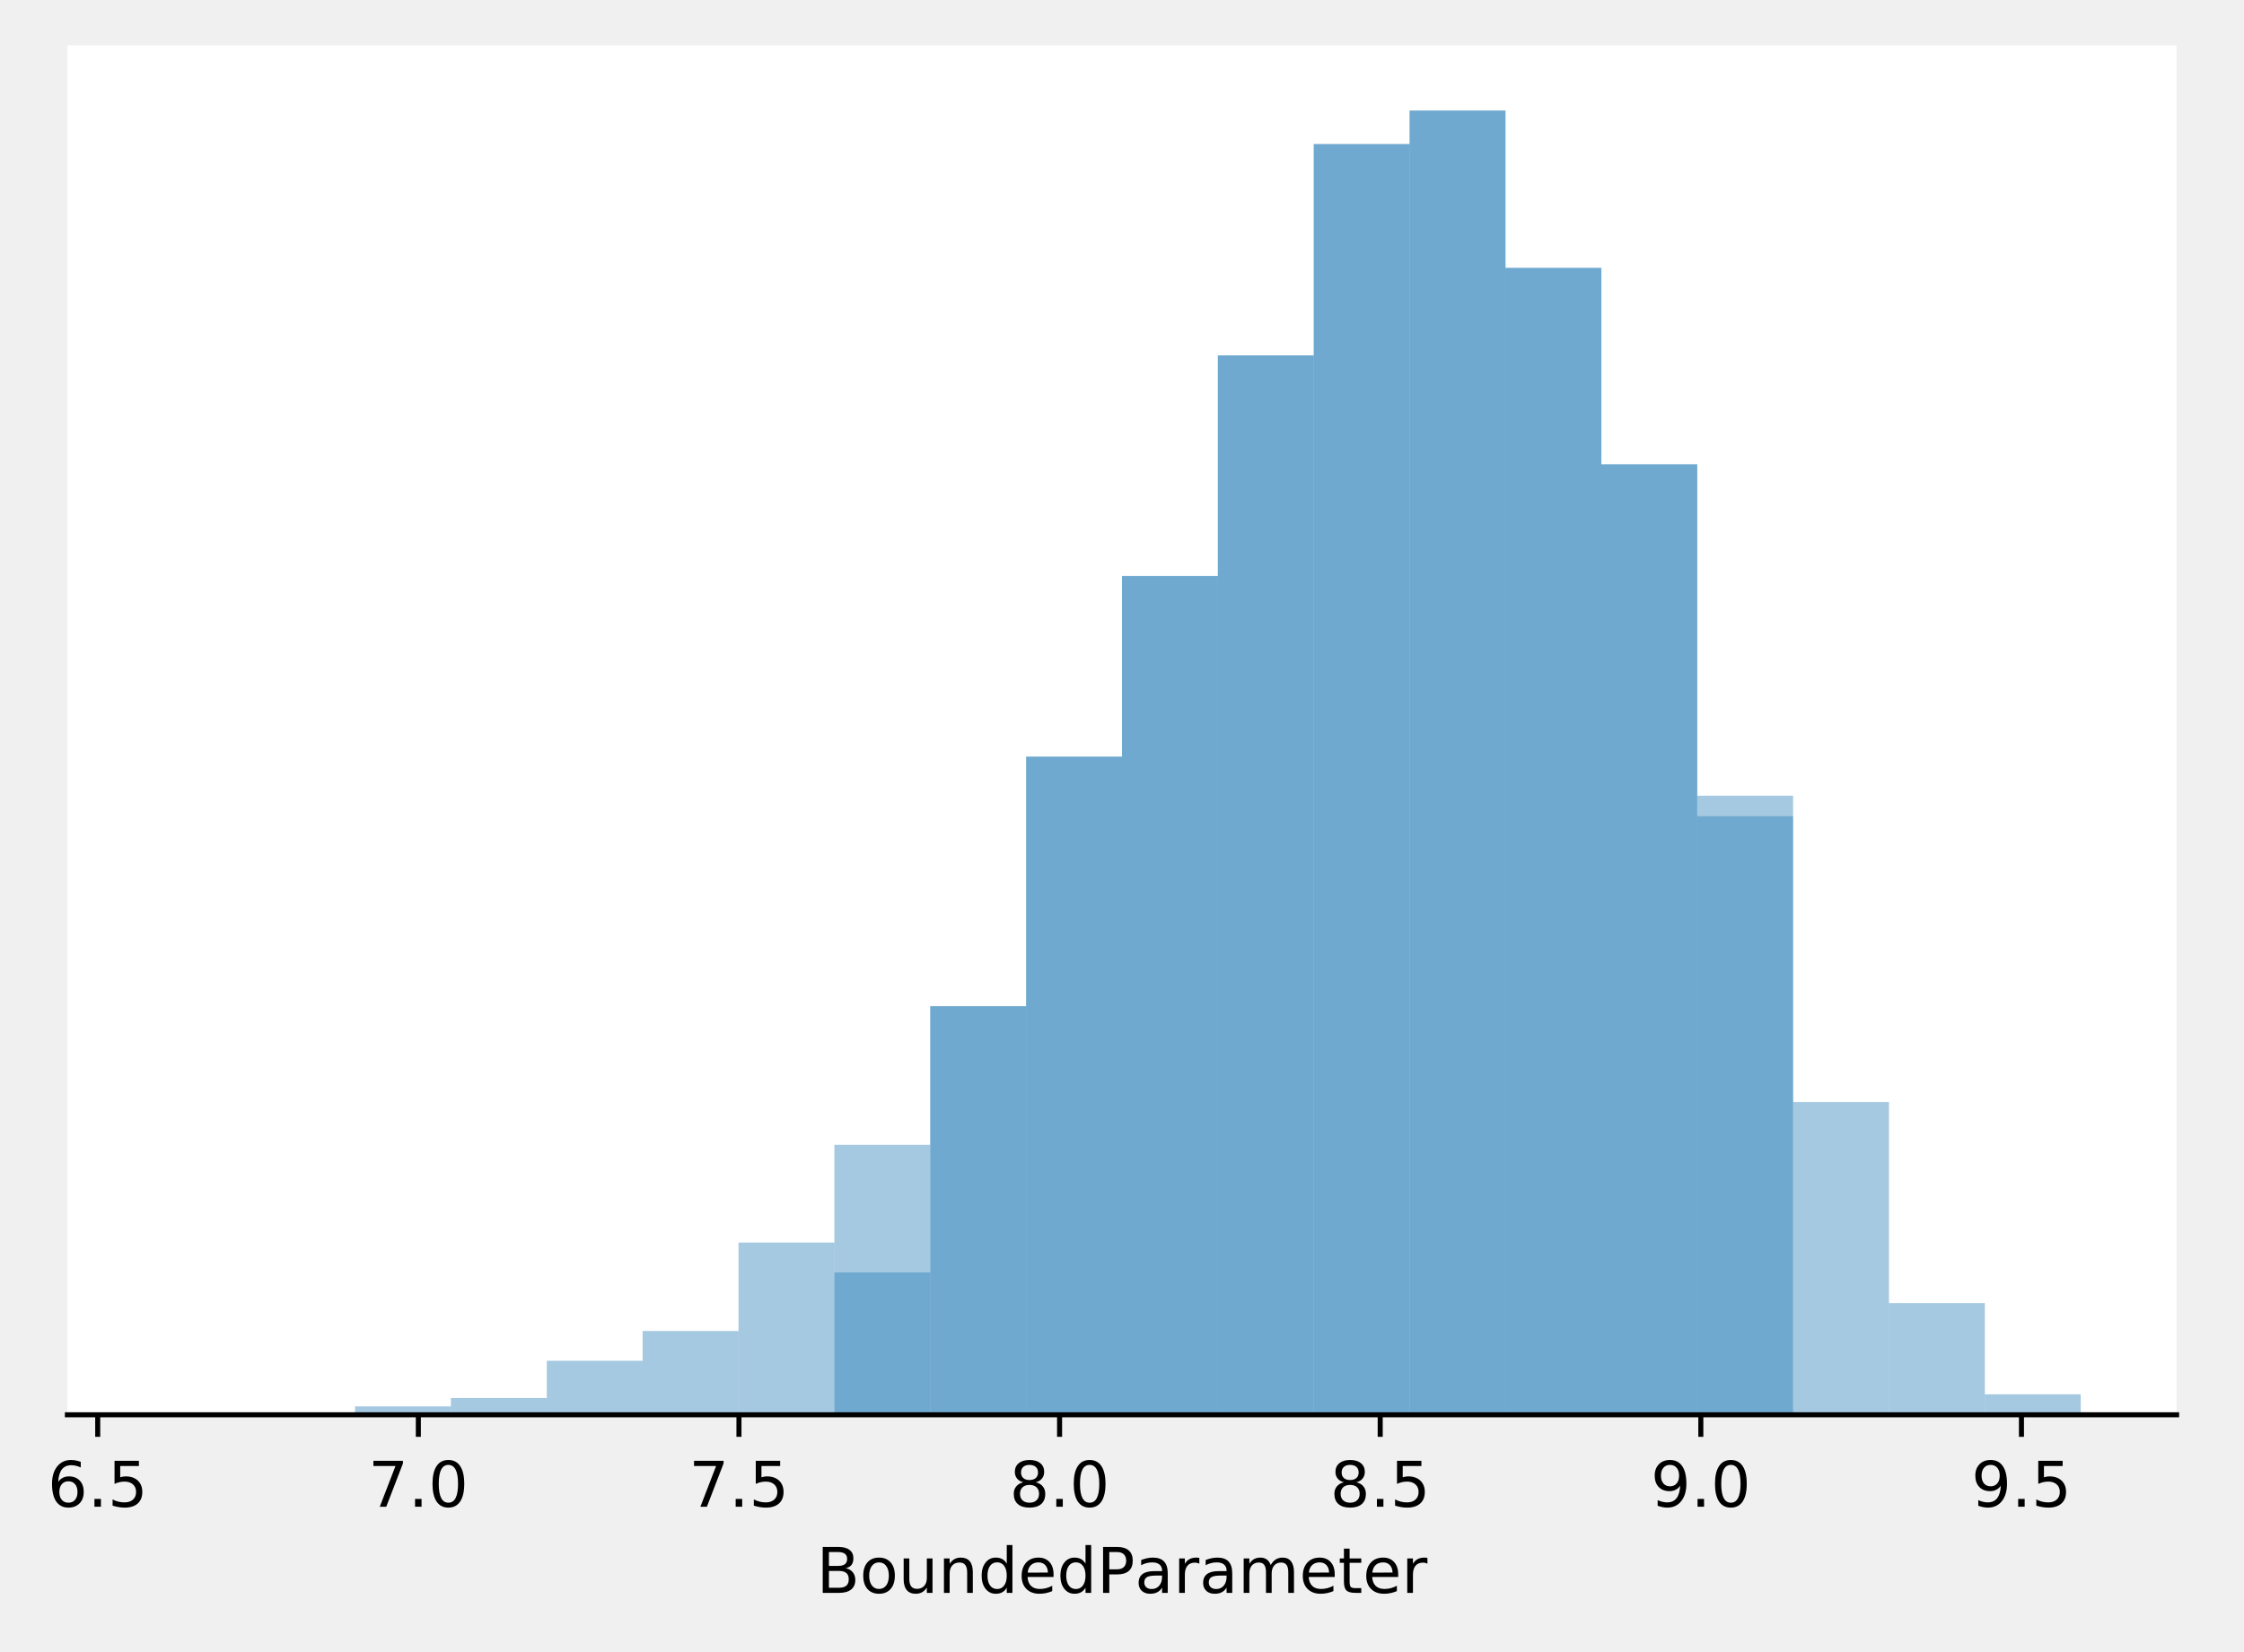
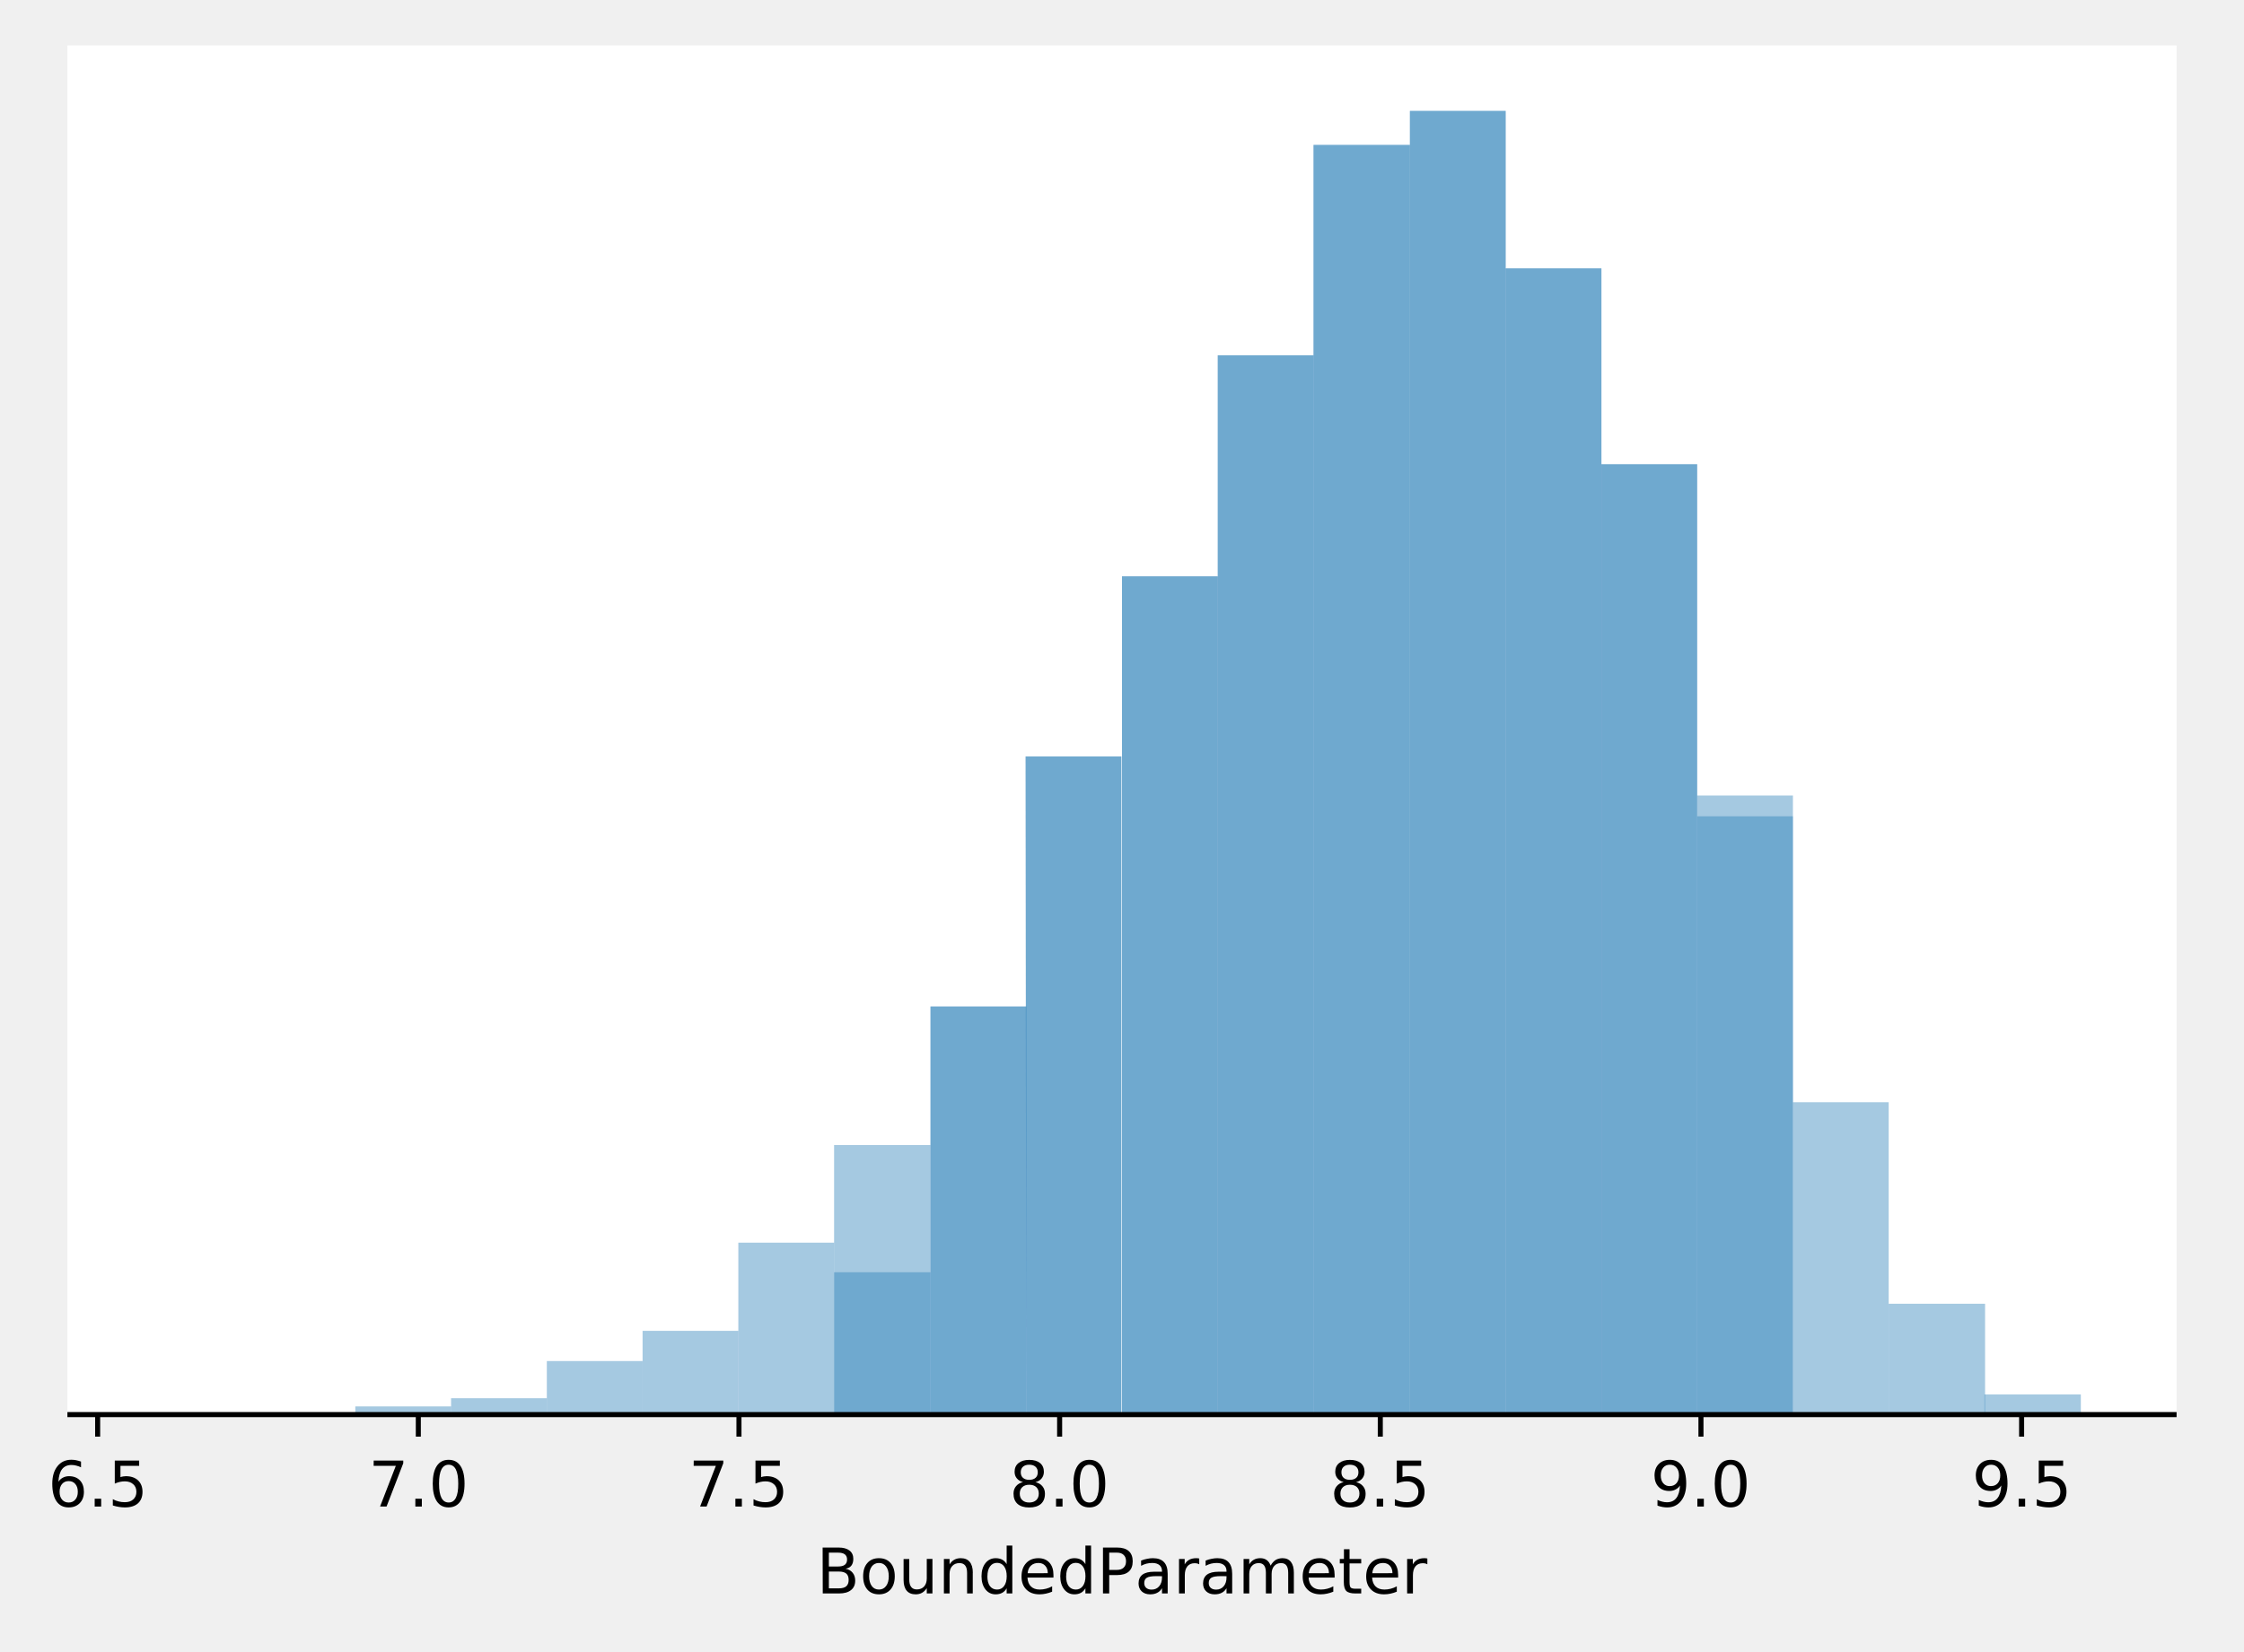
- <svg xmlns="http://www.w3.org/2000/svg" xmlns:xlink="http://www.w3.org/1999/xlink" height="262.196pt" version="1.1" viewBox="0 0 356.2 262.196" width="356.2pt">
+ <svg xmlns="http://www.w3.org/2000/svg" xmlns:xlink="http://www.w3.org/1999/xlink" height="349.6" viewBox="0 0 356.2 262.2" width="474.9">
  <defs>
-     <style type="text/css">
- *{stroke-linecap:butt;stroke-linejoin:round;}
-   </style>
+     <style>*{stroke-linecap:butt;stroke-linejoin:round}</style>
  </defs>
  <g id="figure_1">
-     <g id="patch_1">
-       <path d="M 0 262.196  L 356.2 262.196  L 356.2 0  L 0 0  z " style="fill:none;" />
-     </g>
+     <path d="M0 262.2h356.2V0H0z" fill="none" id="patch_1" />
    <g id="axes_1">
-       <g id="patch_2">
-         <path d="M 10.7 224.64  L 345.5 224.64  L 345.5 7.2  L 10.7 7.2  z " style="fill:#ffffff;" />
-       </g>
-       <g id="patch_3">
-         <path clip-path="url(#p7f918db472)" d="M 25.918 224.64  L 41.136 224.64  L 41.136 224.492  L 25.918 224.492  z " style="fill:#1f77b4;opacity:0.4;" />
-       </g>
-       <g id="patch_4">
-         <path clip-path="url(#p7f918db472)" d="M 41.136 224.64  L 56.355 224.64  L 56.355 224.344  L 41.136 224.344  z " style="fill:#1f77b4;opacity:0.4;" />
-       </g>
-       <g id="patch_5">
-         <path clip-path="url(#p7f918db472)" d="M 56.355 224.64  L 71.573 224.64  L 71.573 223.31  L 56.355 223.31  z " style="fill:#1f77b4;opacity:0.4;" />
-       </g>
-       <g id="patch_6">
-         <path clip-path="url(#p7f918db472)" d="M 71.573 224.64  L 86.791 224.64  L 86.791 221.979  L 71.573 221.979  z " style="fill:#1f77b4;opacity:0.4;" />
-       </g>
-       <g id="patch_7">
-         <path clip-path="url(#p7f918db472)" d="M 86.791 224.64  L 102.009 224.64  L 102.009 216.067  L 86.791 216.067  z " style="fill:#1f77b4;opacity:0.4;" />
-       </g>
-       <g id="patch_8">
-         <path clip-path="url(#p7f918db472)" d="M 102.009 224.64  L 117.227 224.64  L 117.227 211.337  L 102.009 211.337  z " style="fill:#1f77b4;opacity:0.4;" />
-       </g>
-       <g id="patch_9">
-         <path clip-path="url(#p7f918db472)" d="M 117.227 224.64  L 132.445 224.64  L 132.445 197.295  L 117.227 197.295  z " style="fill:#1f77b4;opacity:0.4;" />
-       </g>
-       <g id="patch_10">
-         <path clip-path="url(#p7f918db472)" d="M 132.445 224.64  L 147.664 224.64  L 147.664 181.774  L 132.445 181.774  z " style="fill:#1f77b4;opacity:0.4;" />
-       </g>
-       <g id="patch_11">
-         <path clip-path="url(#p7f918db472)" d="M 147.664 224.64  L 162.882 224.64  L 162.882 159.75  L 147.664 159.75  z " style="fill:#1f77b4;opacity:0.4;" />
-       </g>
-       <g id="patch_12">
-         <path clip-path="url(#p7f918db472)" d="M 162.882 224.64  L 178.1 224.64  L 178.1 120.136  L 162.882 120.136  z " style="fill:#1f77b4;opacity:0.4;" />
-       </g>
-       <g id="patch_13">
-         <path clip-path="url(#p7f918db472)" d="M 178.1 224.64  L 193.318 224.64  L 193.318 91.461  L 178.1 91.461  z " style="fill:#1f77b4;opacity:0.4;" />
-       </g>
-       <g id="patch_14">
-         <path clip-path="url(#p7f918db472)" d="M 193.318 224.64  L 208.536 224.64  L 208.536 56.429  L 193.318 56.429  z " style="fill:#1f77b4;opacity:0.4;" />
-       </g>
-       <g id="patch_15">
-         <path clip-path="url(#p7f918db472)" d="M 208.536 224.64  L 223.755 224.64  L 223.755 22.876  L 208.536 22.876  z " style="fill:#1f77b4;opacity:0.4;" />
-       </g>
-       <g id="patch_16">
-         <path clip-path="url(#p7f918db472)" d="M 223.755 224.64  L 238.973 224.64  L 238.973 17.554  L 223.755 17.554  z " style="fill:#1f77b4;opacity:0.4;" />
-       </g>
-       <g id="patch_17">
-         <path clip-path="url(#p7f918db472)" d="M 238.973 224.64  L 254.191 224.64  L 254.191 42.535  L 238.973 42.535  z " style="fill:#1f77b4;opacity:0.4;" />
-       </g>
-       <g id="patch_18">
-         <path clip-path="url(#p7f918db472)" d="M 254.191 224.64  L 269.409 224.64  L 269.409 73.723  L 254.191 73.723  z " style="fill:#1f77b4;opacity:0.4;" />
-       </g>
-       <g id="patch_19">
-         <path clip-path="url(#p7f918db472)" d="M 269.409 224.64  L 284.627 224.64  L 284.627 126.344  L 269.409 126.344  z " style="fill:#1f77b4;opacity:0.4;" />
-       </g>
-       <g id="patch_20">
-         <path clip-path="url(#p7f918db472)" d="M 284.627 224.64  L 299.845 224.64  L 299.845 174.975  L 284.627 174.975  z " style="fill:#1f77b4;opacity:0.4;" />
-       </g>
-       <g id="patch_21">
-         <path clip-path="url(#p7f918db472)" d="M 299.845 224.64  L 315.064 224.64  L 315.064 206.902  L 299.845 206.902  z " style="fill:#1f77b4;opacity:0.4;" />
-       </g>
-       <g id="patch_22">
-         <path clip-path="url(#p7f918db472)" d="M 315.064 224.64  L 330.282 224.64  L 330.282 221.388  L 315.064 221.388  z " style="fill:#1f77b4;opacity:0.4;" />
-       </g>
-       <g id="patch_23">
-         <path clip-path="url(#p7f918db472)" d="M 25.918 224.64  L 41.136 224.64  L 41.136 224.64  L 25.918 224.64  z " style="fill:#1f77b4;opacity:0.4;" />
-       </g>
-       <g id="patch_24">
-         <path clip-path="url(#p7f918db472)" d="M 41.136 224.64  L 56.355 224.64  L 56.355 224.64  L 41.136 224.64  z " style="fill:#1f77b4;opacity:0.4;" />
-       </g>
-       <g id="patch_25">
-         <path clip-path="url(#p7f918db472)" d="M 56.355 224.64  L 71.573 224.64  L 71.573 224.64  L 56.355 224.64  z " style="fill:#1f77b4;opacity:0.4;" />
-       </g>
-       <g id="patch_26">
-         <path clip-path="url(#p7f918db472)" d="M 71.573 224.64  L 86.791 224.64  L 86.791 224.64  L 71.573 224.64  z " style="fill:#1f77b4;opacity:0.4;" />
-       </g>
-       <g id="patch_27">
-         <path clip-path="url(#p7f918db472)" d="M 86.791 224.64  L 102.009 224.64  L 102.009 224.64  L 86.791 224.64  z " style="fill:#1f77b4;opacity:0.4;" />
-       </g>
-       <g id="patch_28">
-         <path clip-path="url(#p7f918db472)" d="M 102.009 224.64  L 117.227 224.64  L 117.227 224.64  L 102.009 224.64  z " style="fill:#1f77b4;opacity:0.4;" />
-       </g>
-       <g id="patch_29">
-         <path clip-path="url(#p7f918db472)" d="M 117.227 224.64  L 132.445 224.64  L 132.445 224.64  L 117.227 224.64  z " style="fill:#1f77b4;opacity:0.4;" />
-       </g>
-       <g id="patch_30">
-         <path clip-path="url(#p7f918db472)" d="M 132.445 224.64  L 147.664 224.64  L 147.664 202.025  L 132.445 202.025  z " style="fill:#1f77b4;opacity:0.4;" />
-       </g>
-       <g id="patch_31">
-         <path clip-path="url(#p7f918db472)" d="M 147.664 224.64  L 162.882 224.64  L 162.882 159.75  L 147.664 159.75  z " style="fill:#1f77b4;opacity:0.4;" />
-       </g>
-       <g id="patch_32">
-         <path clip-path="url(#p7f918db472)" d="M 162.882 224.64  L 178.1 224.64  L 178.1 120.136  L 162.882 120.136  z " style="fill:#1f77b4;opacity:0.4;" />
-       </g>
-       <g id="patch_33">
-         <path clip-path="url(#p7f918db472)" d="M 178.1 224.64  L 193.318 224.64  L 193.318 91.461  L 178.1 91.461  z " style="fill:#1f77b4;opacity:0.4;" />
-       </g>
-       <g id="patch_34">
-         <path clip-path="url(#p7f918db472)" d="M 193.318 224.64  L 208.536 224.64  L 208.536 56.429  L 193.318 56.429  z " style="fill:#1f77b4;opacity:0.4;" />
-       </g>
-       <g id="patch_35">
-         <path clip-path="url(#p7f918db472)" d="M 208.536 224.64  L 223.755 224.64  L 223.755 22.876  L 208.536 22.876  z " style="fill:#1f77b4;opacity:0.4;" />
-       </g>
-       <g id="patch_36">
-         <path clip-path="url(#p7f918db472)" d="M 223.755 224.64  L 238.973 224.64  L 238.973 17.554  L 223.755 17.554  z " style="fill:#1f77b4;opacity:0.4;" />
-       </g>
-       <g id="patch_37">
-         <path clip-path="url(#p7f918db472)" d="M 238.973 224.64  L 254.191 224.64  L 254.191 42.535  L 238.973 42.535  z " style="fill:#1f77b4;opacity:0.4;" />
-       </g>
-       <g id="patch_38">
-         <path clip-path="url(#p7f918db472)" d="M 254.191 224.64  L 269.409 224.64  L 269.409 73.723  L 254.191 73.723  z " style="fill:#1f77b4;opacity:0.4;" />
-       </g>
-       <g id="patch_39">
-         <path clip-path="url(#p7f918db472)" d="M 269.409 224.64  L 284.627 224.64  L 284.627 129.596  L 269.409 129.596  z " style="fill:#1f77b4;opacity:0.4;" />
-       </g>
-       <g id="patch_40">
-         <path clip-path="url(#p7f918db472)" d="M 284.627 224.64  L 299.845 224.64  L 299.845 224.64  L 284.627 224.64  z " style="fill:#1f77b4;opacity:0.4;" />
-       </g>
-       <g id="patch_41">
-         <path clip-path="url(#p7f918db472)" d="M 299.845 224.64  L 315.064 224.64  L 315.064 224.64  L 299.845 224.64  z " style="fill:#1f77b4;opacity:0.4;" />
-       </g>
-       <g id="patch_42">
-         <path clip-path="url(#p7f918db472)" d="M 315.064 224.64  L 330.282 224.64  L 330.282 224.64  L 315.064 224.64  z " style="fill:#1f77b4;opacity:0.4;" />
-       </g>
+       <path d="M10.7 224.6h334.8V7.2H10.7z" fill="#fff" id="patch_2" />
+       <path clip-path="url(#p7f918db472)" d="M26 224.6H41v-.1H26z" fill="#1f77b4" opacity=".4" id="patch_3" />
+       <path clip-path="url(#p7f918db472)" d="M41.1 224.6h15.3v-.3H41z" fill="#1f77b4" opacity=".4" id="patch_4" />
+       <path clip-path="url(#p7f918db472)" d="M56.4 224.6h15.2v-1.3H56.4z" fill="#1f77b4" opacity=".4" id="patch_5" />
+       <path clip-path="url(#p7f918db472)" d="M71.6 224.6h15.2V222H71.6z" fill="#1f77b4" opacity=".4" id="patch_6" />
+       <path clip-path="url(#p7f918db472)" d="M86.8 224.6H102v-8.5H86.8z" fill="#1f77b4" opacity=".4" id="patch_7" />
+       <path clip-path="url(#p7f918db472)" d="M102 224.6h15.2v-13.3H102z" fill="#1f77b4" opacity=".4" id="patch_8" />
+       <path clip-path="url(#p7f918db472)" d="M117.2 224.6h15.2v-27.3h-15.2z" fill="#1f77b4" opacity=".4" id="patch_9" />
+       <path clip-path="url(#p7f918db472)" d="M132.4 224.6h15.3v-42.8h-15.3z" fill="#1f77b4" opacity=".4" id="patch_10" />
+       <path clip-path="url(#p7f918db472)" d="M147.7 224.6h15.2v-64.8h-15.2z" fill="#1f77b4" opacity=".4" id="patch_11" />
+       <path clip-path="url(#p7f918db472)" d="M162.9 224.6H178V120.1h-15.2z" fill="#1f77b4" opacity=".4" id="patch_12" />
+       <path clip-path="url(#p7f918db472)" d="M178.1 224.6h15.2V91.5h-15.2z" fill="#1f77b4" opacity=".4" id="patch_13" />
+       <path clip-path="url(#p7f918db472)" d="M193.3 224.6h15.2V56.4h-15.2z" fill="#1f77b4" opacity=".4" id="patch_14" />
+       <path clip-path="url(#p7f918db472)" d="M208.5 224.6h15.3V23h-15.3z" fill="#1f77b4" opacity=".4" id="patch_15" />
+       <path clip-path="url(#p7f918db472)" d="M223.8 224.6H239v-207h-15.2z" fill="#1f77b4" opacity=".4" id="patch_16" />
+       <path clip-path="url(#p7f918db472)" d="M239 224.6h15.2v-182H239z" fill="#1f77b4" opacity=".4" id="patch_17" />
+       <path clip-path="url(#p7f918db472)" d="M254.2 224.6h15.2V73.7h-15.2z" fill="#1f77b4" opacity=".4" id="patch_18" />
+       <path clip-path="url(#p7f918db472)" d="M269.4 224.6h15.2v-98.3h-15.2z" fill="#1f77b4" opacity=".4" id="patch_19" />
+       <path clip-path="url(#p7f918db472)" d="M284.6 224.6h15.2V175h-15.2z" fill="#1f77b4" opacity=".4" id="patch_20" />
+       <path clip-path="url(#p7f918db472)" d="M299.8 224.6h15.3V207h-15.3z" fill="#1f77b4" opacity=".4" id="patch_21" />
+       <path clip-path="url(#p7f918db472)" d="M315 224.6h15.3v-3.2H315z" fill="#1f77b4" opacity=".4" id="patch_22" />
+       <path clip-path="url(#p7f918db472)" d="M26 224.6H41 26z" fill="#1f77b4" opacity=".4" id="patch_23" />
+       <path clip-path="url(#p7f918db472)" d="M41.1 224.6h15.3H41z" fill="#1f77b4" opacity=".4" id="patch_24" />
+       <path clip-path="url(#p7f918db472)" d="M56.4 224.6h15.2-15.2z" fill="#1f77b4" opacity=".4" id="patch_25" />
+       <path clip-path="url(#p7f918db472)" d="M71.6 224.6h15.2-15.2z" fill="#1f77b4" opacity=".4" id="patch_26" />
+       <path clip-path="url(#p7f918db472)" d="M86.8 224.6H102 86.8z" fill="#1f77b4" opacity=".4" id="patch_27" />
+       <path clip-path="url(#p7f918db472)" d="M102 224.6h15.2H102z" fill="#1f77b4" opacity=".4" id="patch_28" />
+       <path clip-path="url(#p7f918db472)" d="M117.2 224.6h15.2-15.2z" fill="#1f77b4" opacity=".4" id="patch_29" />
+       <path clip-path="url(#p7f918db472)" d="M132.4 224.6h15.3V202h-15.3z" fill="#1f77b4" opacity=".4" id="patch_30" />
+       <path clip-path="url(#p7f918db472)" d="M147.7 224.6h15.2v-64.8h-15.2z" fill="#1f77b4" opacity=".4" id="patch_31" />
+       <path clip-path="url(#p7f918db472)" d="M162.9 224.6H178V120.1h-15.2z" fill="#1f77b4" opacity=".4" id="patch_32" />
+       <path clip-path="url(#p7f918db472)" d="M178.1 224.6h15.2V91.5h-15.2z" fill="#1f77b4" opacity=".4" id="patch_33" />
+       <path clip-path="url(#p7f918db472)" d="M193.3 224.6h15.2V56.4h-15.2z" fill="#1f77b4" opacity=".4" id="patch_34" />
+       <path clip-path="url(#p7f918db472)" d="M208.5 224.6h15.3V23h-15.3z" fill="#1f77b4" opacity=".4" id="patch_35" />
+       <path clip-path="url(#p7f918db472)" d="M223.8 224.6H239v-207h-15.2z" fill="#1f77b4" opacity=".4" id="patch_36" />
+       <path clip-path="url(#p7f918db472)" d="M239 224.6h15.2v-182H239z" fill="#1f77b4" opacity=".4" id="patch_37" />
+       <path clip-path="url(#p7f918db472)" d="M254.2 224.6h15.2V73.7h-15.2z" fill="#1f77b4" opacity=".4" id="patch_38" />
+       <path clip-path="url(#p7f918db472)" d="M269.4 224.6h15.2v-95h-15.2z" fill="#1f77b4" opacity=".4" id="patch_39" />
+       <path clip-path="url(#p7f918db472)" d="M284.6 224.6h15.2-15.2z" fill="#1f77b4" opacity=".4" id="patch_40" />
+       <path clip-path="url(#p7f918db472)" d="M299.8 224.6h15.3-15.3z" fill="#1f77b4" opacity=".4" id="patch_41" />
+       <path clip-path="url(#p7f918db472)" d="M315 224.6h15.3H315z" fill="#1f77b4" opacity=".4" id="patch_42" />
      <g id="matplotlib.axis_1">
        <g id="xtick_1">
          <g id="line2d_1">
            <defs>
-               <path d="M 0 0  L 0 3.5  " id="m357a38b75d" style="stroke:#000000;stroke-width:0.8;" />
+               <path d="M0 0v3.5" id="m357a38b75d" stroke="#000" stroke-width=".8" />
            </defs>
-             <g>
-               <use style="stroke:#000000;stroke-width:0.8;" x="15.511" xlink:href="#m357a38b75d" y="224.64" />
-             </g>
+             <use x="15.5" xlink:href="#m357a38b75d" y="224.6" stroke="#000" stroke-width=".8" />
          </g>
          <g id="text_1">
            <defs>
-               <path d="M 33.016 40.375  Q 26.375 40.375 22.484 35.828  Q 18.609 31.297 18.609 23.391  Q 18.609 15.531 22.484 10.953  Q 26.375 6.391 33.016 6.391  Q 39.656 6.391 43.531 10.953  Q 47.406 15.531 47.406 23.391  Q 47.406 31.297 43.531 35.828  Q 39.656 40.375 33.016 40.375  z M 52.594 71.297  L 52.594 62.312  Q 48.875 64.062 45.094 64.984  Q 41.312 65.922 37.594 65.922  Q 27.828 65.922 22.672 59.328  Q 17.531 52.734 16.797 39.406  Q 19.672 43.656 24.016 45.922  Q 28.375 48.188 33.594 48.188  Q 44.578 48.188 50.953 41.516  Q 57.328 34.859 57.328 23.391  Q 57.328 12.156 50.688 5.359  Q 44.047 -1.422 33.016 -1.422  Q 20.359 -1.422 13.672 8.266  Q 6.984 17.969 6.984 36.375  Q 6.984 53.656 15.188 63.938  Q 23.391 74.219 37.203 74.219  Q 40.922 74.219 44.703 73.484  Q 48.484 72.75 52.594 71.297  z " id="DejaVuSans-54" />
-               <path d="M 10.688 12.406  L 21 12.406  L 21 0  L 10.688 0  z " id="DejaVuSans-46" />
-               <path d="M 10.797 72.906  L 49.516 72.906  L 49.516 64.594  L 19.828 64.594  L 19.828 46.734  Q 21.969 47.469 24.109 47.828  Q 26.266 48.188 28.422 48.188  Q 40.625 48.188 47.75 41.5  Q 54.891 34.812 54.891 23.391  Q 54.891 11.625 47.562 5.094  Q 40.234 -1.422 26.906 -1.422  Q 22.312 -1.422 17.547 -0.641  Q 12.797 0.141 7.719 1.703  L 7.719 11.625  Q 12.109 9.234 16.797 8.062  Q 21.484 6.891 26.703 6.891  Q 35.156 6.891 40.078 11.328  Q 45.016 15.766 45.016 23.391  Q 45.016 31 40.078 35.438  Q 35.156 39.891 26.703 39.891  Q 22.75 39.891 18.812 39.016  Q 14.891 38.141 10.797 36.281  z " id="DejaVuSans-53" />
+               <path d="M33 40.4q-6.6 0-10.5-4.6-3.9-4.5-3.9-12.4T22.5 11Q26.4 6.4 33 6.4q6.7 0 10.5 4.6 4 4.5 4 12.4t-4 12.4q-3.8 4.6-10.5 4.6zm19.6 30.9v-9Q48.9 64.1 45 65q-3.8 1-7.5 1-9.8 0-15-6.7-5-6.6-5.8-19.9 2.9 4.3 7.2 6.5 4.4 2.3 9.6 2.3 11 0 17.4-6.7 6.3-6.6 6.3-18.1 0-11.2-6.6-18Q44-1.4 33-1.4q-12.6 0-19.3 9.7Q7 18 7 36.3 7 53.8 15.2 64q8.2 10.3 22 10.3 3.7 0 7.5-.7 3.8-.8 7.9-2.2z" id="DejaVuSans-54" />
+               <path d="M10.7 12.4H21V0H10.7z" id="DejaVuSans-46" />
+               <path d="M10.8 73h38.7v-8.4H19.8V46.7q2.2.8 4.3 1.1 2.2.4 4.3.4 12.2 0 19.4-6.7 7-6.7 7-18.1 0-11.8-7.2-18.3-7.4-6.5-20.7-6.5-4.6 0-9.4.8-4.7.7-9.8 2.3v10q4.4-2.5 9.1-3.6 4.7-1.2 9.9-1.2 8.5 0 13.4 4.4 5 4.5 5 12 0 7.7-5 12.1Q35 40 26.7 40q-4 0-7.9-.9-4-.9-8-2.7z" id="DejaVuSans-53" />
            </defs>
-             <g transform="translate(7.559209 239.2384)scale(0.1 -0.1)">
+             <g transform="matrix(.1 0 0 -.1 7.6 239.2)">
              <use xlink:href="#DejaVuSans-54" />
-               <use x="63.623" xlink:href="#DejaVuSans-46" />
-               <use x="95.41" xlink:href="#DejaVuSans-53" />
+               <use x="63.6" xlink:href="#DejaVuSans-46" />
+               <use x="95.4" xlink:href="#DejaVuSans-53" />
            </g>
          </g>
        </g>
        <g id="xtick_2">
-           <g id="line2d_2">
-             <g>
-               <use style="stroke:#000000;stroke-width:0.8;" x="66.405" xlink:href="#m357a38b75d" y="224.64" />
-             </g>
-           </g>
+           <use x="66.4" xlink:href="#m357a38b75d" y="224.6" stroke="#000" stroke-width=".8" id="line2d_2" />
          <g id="text_2">
            <defs>
-               <path d="M 8.203 72.906  L 55.078 72.906  L 55.078 68.703  L 28.609 0  L 18.312 0  L 43.219 64.594  L 8.203 64.594  z " id="DejaVuSans-55" />
-               <path d="M 31.781 66.406  Q 24.172 66.406 20.328 58.906  Q 16.5 51.422 16.5 36.375  Q 16.5 21.391 20.328 13.891  Q 24.172 6.391 31.781 6.391  Q 39.453 6.391 43.281 13.891  Q 47.125 21.391 47.125 36.375  Q 47.125 51.422 43.281 58.906  Q 39.453 66.406 31.781 66.406  z M 31.781 74.219  Q 44.047 74.219 50.516 64.516  Q 56.984 54.828 56.984 36.375  Q 56.984 17.969 50.516 8.266  Q 44.047 -1.422 31.781 -1.422  Q 19.531 -1.422 13.062 8.266  Q 6.594 17.969 6.594 36.375  Q 6.594 54.828 13.062 64.516  Q 19.531 74.219 31.781 74.219  z " id="DejaVuSans-48" />
+               <path d="M8.2 73h46.9v-4.3L28.6 0H18.3l25 64.6H8.1z" id="DejaVuSans-55" />
+               <path d="M31.8 66.4q-7.6 0-11.5-7.5-3.8-7.5-3.8-22.5t3.8-22.5q3.9-7.5 11.5-7.5 7.7 0 11.5 7.5T47 36.4q0 15-3.8 22.5t-11.5 7.5zm0 7.8q12.2 0 18.7-9.7T57 36.4Q57 18 50.5 8.3 44-1.4 31.8-1.4 19.5-1.4 13 8.3q-6.5 9.7-6.5 28 0 18.5 6.5 28.2 6.4 9.7 18.7 9.7z" id="DejaVuSans-48" />
            </defs>
-             <g transform="translate(58.45304 239.2384)scale(0.1 -0.1)">
+             <g transform="matrix(.1 0 0 -.1 58.5 239.2)">
              <use xlink:href="#DejaVuSans-55" />
-               <use x="63.623" xlink:href="#DejaVuSans-46" />
-               <use x="95.41" xlink:href="#DejaVuSans-48" />
+               <use x="63.6" xlink:href="#DejaVuSans-46" />
+               <use x="95.4" xlink:href="#DejaVuSans-48" />
            </g>
          </g>
        </g>
        <g id="xtick_3">
-           <g id="line2d_3">
-             <g>
-               <use style="stroke:#000000;stroke-width:0.8;" x="117.298" xlink:href="#m357a38b75d" y="224.64" />
-             </g>
-           </g>
-           <g id="text_3">
-             <g transform="translate(109.3469 239.2384)scale(0.1 -0.1)">
-               <use xlink:href="#DejaVuSans-55" />
-               <use x="63.623" xlink:href="#DejaVuSans-46" />
-               <use x="95.41" xlink:href="#DejaVuSans-53" />
-             </g>
+           <use x="117.3" xlink:href="#m357a38b75d" y="224.6" stroke="#000" stroke-width=".8" id="line2d_3" />
+           <g transform="matrix(.1 0 0 -.1 109.3 239.2)" id="text_3">
+             <use xlink:href="#DejaVuSans-55" />
+             <use x="63.6" xlink:href="#DejaVuSans-46" />
+             <use x="95.4" xlink:href="#DejaVuSans-53" />
          </g>
        </g>
        <g id="xtick_4">
-           <g id="line2d_4">
-             <g>
-               <use style="stroke:#000000;stroke-width:0.8;" x="168.192" xlink:href="#m357a38b75d" y="224.64" />
-             </g>
-           </g>
+           <use x="168.2" xlink:href="#m357a38b75d" y="224.6" stroke="#000" stroke-width=".8" id="line2d_4" />
          <g id="text_4">
            <defs>
-               <path d="M 31.781 34.625  Q 24.75 34.625 20.719 30.859  Q 16.703 27.094 16.703 20.516  Q 16.703 13.922 20.719 10.156  Q 24.75 6.391 31.781 6.391  Q 38.812 6.391 42.859 10.172  Q 46.922 13.969 46.922 20.516  Q 46.922 27.094 42.891 30.859  Q 38.875 34.625 31.781 34.625  z M 21.922 38.812  Q 15.578 40.375 12.031 44.719  Q 8.5 49.078 8.5 55.328  Q 8.5 64.062 14.719 69.141  Q 20.953 74.219 31.781 74.219  Q 42.672 74.219 48.875 69.141  Q 55.078 64.062 55.078 55.328  Q 55.078 49.078 51.531 44.719  Q 48 40.375 41.703 38.812  Q 48.828 37.156 52.797 32.312  Q 56.781 27.484 56.781 20.516  Q 56.781 9.906 50.312 4.234  Q 43.844 -1.422 31.781 -1.422  Q 19.734 -1.422 13.25 4.234  Q 6.781 9.906 6.781 20.516  Q 6.781 27.484 10.781 32.312  Q 14.797 37.156 21.922 38.812  z M 18.312 54.391  Q 18.312 48.734 21.844 45.562  Q 25.391 42.391 31.781 42.391  Q 38.141 42.391 41.719 45.562  Q 45.312 48.734 45.312 54.391  Q 45.312 60.062 41.719 63.234  Q 38.141 66.406 31.781 66.406  Q 25.391 66.406 21.844 63.234  Q 18.312 60.062 18.312 54.391  z " id="DejaVuSans-56" />
+               <path d="M31.8 34.6q-7 0-11-3.7-4.1-3.8-4.1-10.4 0-6.6 4-10.3 4-3.8 11-3.8 7.1 0 11.2 3.8 4 3.8 4 10.3 0 6.6-4 10.4-4 3.7-11.1 3.7zm-9.9 4.2q-6.3 1.6-9.9 6Q8.5 49 8.5 55.2q0 8.8 6.2 13.8 6.3 5.1 17 5.1 11 0 17.2-5Q55 64 55 55.2q0-6.2-3.6-10.6-3.5-4.3-9.8-5.9 7.1-1.6 11.1-6.5 4-4.8 4-11.8 0-10.6-6.5-16.3-6.5-5.6-18.5-5.6T13.2 4.2Q6.8 10 6.8 20.5q0 7 4 11.8 4 4.9 11.1 6.5zm-3.6 15.6q0-5.7 3.5-8.8 3.6-3.2 10-3.2 6.3 0 10 3.2 3.5 3.1 3.5 8.8 0 5.7-3.6 8.8-3.6 3.2-10 3.2-6.3 0-9.9-3.2-3.5-3.1-3.5-8.8z" id="DejaVuSans-56" />
            </defs>
-             <g transform="translate(160.2407 239.2384)scale(0.1 -0.1)">
+             <g transform="matrix(.1 0 0 -.1 160.2 239.2)">
              <use xlink:href="#DejaVuSans-56" />
-               <use x="63.623" xlink:href="#DejaVuSans-46" />
-               <use x="95.41" xlink:href="#DejaVuSans-48" />
+               <use x="63.6" xlink:href="#DejaVuSans-46" />
+               <use x="95.4" xlink:href="#DejaVuSans-48" />
            </g>
          </g>
        </g>
        <g id="xtick_5">
-           <g id="line2d_5">
-             <g>
-               <use style="stroke:#000000;stroke-width:0.8;" x="219.086" xlink:href="#m357a38b75d" y="224.64" />
-             </g>
-           </g>
-           <g id="text_5">
-             <g transform="translate(211.1345 239.2384)scale(0.1 -0.1)">
-               <use xlink:href="#DejaVuSans-56" />
-               <use x="63.623" xlink:href="#DejaVuSans-46" />
-               <use x="95.41" xlink:href="#DejaVuSans-53" />
-             </g>
+           <use x="219.1" xlink:href="#m357a38b75d" y="224.6" stroke="#000" stroke-width=".8" id="line2d_5" />
+           <g transform="matrix(.1 0 0 -.1 211.1 239.2)" id="text_5">
+             <use xlink:href="#DejaVuSans-56" />
+             <use x="63.6" xlink:href="#DejaVuSans-46" />
+             <use x="95.4" xlink:href="#DejaVuSans-53" />
          </g>
        </g>
        <g id="xtick_6">
-           <g id="line2d_6">
-             <g>
-               <use style="stroke:#000000;stroke-width:0.8;" x="269.98" xlink:href="#m357a38b75d" y="224.64" />
-             </g>
-           </g>
+           <use x="270" xlink:href="#m357a38b75d" y="224.6" stroke="#000" stroke-width=".8" id="line2d_6" />
          <g id="text_6">
            <defs>
-               <path d="M 10.984 1.516  L 10.984 10.5  Q 14.703 8.734 18.5 7.812  Q 22.312 6.891 25.984 6.891  Q 35.75 6.891 40.891 13.453  Q 46.047 20.016 46.781 33.406  Q 43.953 29.203 39.594 26.953  Q 35.25 24.703 29.984 24.703  Q 19.047 24.703 12.672 31.312  Q 6.297 37.938 6.297 49.422  Q 6.297 60.641 12.938 67.422  Q 19.578 74.219 30.609 74.219  Q 43.266 74.219 49.922 64.516  Q 56.594 54.828 56.594 36.375  Q 56.594 19.141 48.406 8.859  Q 40.234 -1.422 26.422 -1.422  Q 22.703 -1.422 18.891 -0.688  Q 15.094 0.047 10.984 1.516  z M 30.609 32.422  Q 37.25 32.422 41.125 36.953  Q 45.016 41.5 45.016 49.422  Q 45.016 57.281 41.125 61.844  Q 37.25 66.406 30.609 66.406  Q 23.969 66.406 20.094 61.844  Q 16.219 57.281 16.219 49.422  Q 16.219 41.5 20.094 36.953  Q 23.969 32.422 30.609 32.422  z " id="DejaVuSans-57" />
+               <path d="M11 1.5v9q3.7-1.8 7.5-2.7 3.8-1 7.5-1 9.8 0 14.9 6.7 5.1 6.5 5.9 20-2.8-4.3-7.2-6.5-4.4-2.3-9.6-2.3-11 0-17.3 6.6Q6.3 38 6.3 49.4q0 11.2 6.6 18 6.7 6.8 17.7 6.8 12.7 0 19.3-9.7 6.7-9.7 6.7-28.1 0-17.3-8.2-27.5-8.2-10.3-22-10.3-3.7 0-7.5.7t-8 2.2zm19.6 31q6.6 0 10.5 4.5 4 4.5 4 12.4t-4 12.4q-3.9 4.6-10.5 4.6t-10.5-4.6q-3.9-4.5-3.9-12.4T20.1 37q3.9-4.6 10.5-4.6z" id="DejaVuSans-57" />
            </defs>
-             <g transform="translate(262.0284 239.2384)scale(0.1 -0.1)">
+             <g transform="matrix(.1 0 0 -.1 262 239.2)">
              <use xlink:href="#DejaVuSans-57" />
-               <use x="63.623" xlink:href="#DejaVuSans-46" />
-               <use x="95.41" xlink:href="#DejaVuSans-48" />
+               <use x="63.6" xlink:href="#DejaVuSans-46" />
+               <use x="95.4" xlink:href="#DejaVuSans-48" />
            </g>
          </g>
        </g>
        <g id="xtick_7">
-           <g id="line2d_7">
-             <g>
-               <use style="stroke:#000000;stroke-width:0.8;" x="320.874" xlink:href="#m357a38b75d" y="224.64" />
-             </g>
-           </g>
-           <g id="text_7">
-             <g transform="translate(312.9222 239.2384)scale(0.1 -0.1)">
-               <use xlink:href="#DejaVuSans-57" />
-               <use x="63.623" xlink:href="#DejaVuSans-46" />
-               <use x="95.41" xlink:href="#DejaVuSans-53" />
-             </g>
+           <use x="320.9" xlink:href="#m357a38b75d" y="224.6" stroke="#000" stroke-width=".8" id="line2d_7" />
+           <g transform="matrix(.1 0 0 -.1 313 239.2)" id="text_7">
+             <use xlink:href="#DejaVuSans-57" />
+             <use x="63.6" xlink:href="#DejaVuSans-46" />
+             <use x="95.4" xlink:href="#DejaVuSans-53" />
          </g>
        </g>
        <g id="text_8">
          <defs>
-             <path d="M 19.672 34.812  L 19.672 8.109  L 35.5 8.109  Q 43.453 8.109 47.281 11.406  Q 51.125 14.703 51.125 21.484  Q 51.125 28.328 47.281 31.562  Q 43.453 34.812 35.5 34.812  z M 19.672 64.797  L 19.672 42.828  L 34.281 42.828  Q 41.5 42.828 45.031 45.531  Q 48.578 48.25 48.578 53.812  Q 48.578 59.328 45.031 62.062  Q 41.5 64.797 34.281 64.797  z M 9.812 72.906  L 35.016 72.906  Q 46.297 72.906 52.391 68.219  Q 58.5 63.531 58.5 54.891  Q 58.5 48.188 55.375 44.234  Q 52.25 40.281 46.188 39.312  Q 53.469 37.75 57.5 32.781  Q 61.531 27.828 61.531 20.406  Q 61.531 10.641 54.891 5.312  Q 48.25 0 35.984 0  L 9.812 0  z " id="DejaVuSans-66" />
-             <path d="M 30.609 48.391  Q 23.391 48.391 19.188 42.75  Q 14.984 37.109 14.984 27.297  Q 14.984 17.484 19.156 11.844  Q 23.344 6.203 30.609 6.203  Q 37.797 6.203 41.984 11.859  Q 46.188 17.531 46.188 27.297  Q 46.188 37.016 41.984 42.703  Q 37.797 48.391 30.609 48.391  z M 30.609 56  Q 42.328 56 49.016 48.375  Q 55.719 40.766 55.719 27.297  Q 55.719 13.875 49.016 6.219  Q 42.328 -1.422 30.609 -1.422  Q 18.844 -1.422 12.172 6.219  Q 5.516 13.875 5.516 27.297  Q 5.516 40.766 12.172 48.375  Q 18.844 56 30.609 56  z " id="DejaVuSans-111" />
-             <path d="M 8.5 21.578  L 8.5 54.688  L 17.484 54.688  L 17.484 21.922  Q 17.484 14.156 20.5 10.266  Q 23.531 6.391 29.594 6.391  Q 36.859 6.391 41.078 11.031  Q 45.312 15.672 45.312 23.688  L 45.312 54.688  L 54.297 54.688  L 54.297 0  L 45.312 0  L 45.312 8.406  Q 42.047 3.422 37.719 1  Q 33.406 -1.422 27.688 -1.422  Q 18.266 -1.422 13.375 4.438  Q 8.5 10.297 8.5 21.578  z M 31.109 56  z " id="DejaVuSans-117" />
-             <path d="M 54.891 33.016  L 54.891 0  L 45.906 0  L 45.906 32.719  Q 45.906 40.484 42.875 44.328  Q 39.844 48.188 33.797 48.188  Q 26.516 48.188 22.312 43.547  Q 18.109 38.922 18.109 30.906  L 18.109 0  L 9.078 0  L 9.078 54.688  L 18.109 54.688  L 18.109 46.188  Q 21.344 51.125 25.703 53.562  Q 30.078 56 35.797 56  Q 45.219 56 50.047 50.172  Q 54.891 44.344 54.891 33.016  z " id="DejaVuSans-110" />
-             <path d="M 45.406 46.391  L 45.406 75.984  L 54.391 75.984  L 54.391 0  L 45.406 0  L 45.406 8.203  Q 42.578 3.328 38.25 0.953  Q 33.938 -1.422 27.875 -1.422  Q 17.969 -1.422 11.734 6.484  Q 5.516 14.406 5.516 27.297  Q 5.516 40.188 11.734 48.094  Q 17.969 56 27.875 56  Q 33.938 56 38.25 53.625  Q 42.578 51.266 45.406 46.391  z M 14.797 27.297  Q 14.797 17.391 18.875 11.75  Q 22.953 6.109 30.078 6.109  Q 37.203 6.109 41.297 11.75  Q 45.406 17.391 45.406 27.297  Q 45.406 37.203 41.297 42.844  Q 37.203 48.484 30.078 48.484  Q 22.953 48.484 18.875 42.844  Q 14.797 37.203 14.797 27.297  z " id="DejaVuSans-100" />
-             <path d="M 56.203 29.594  L 56.203 25.203  L 14.891 25.203  Q 15.484 15.922 20.484 11.062  Q 25.484 6.203 34.422 6.203  Q 39.594 6.203 44.453 7.469  Q 49.312 8.734 54.109 11.281  L 54.109 2.781  Q 49.266 0.734 44.188 -0.344  Q 39.109 -1.422 33.891 -1.422  Q 20.797 -1.422 13.156 6.188  Q 5.516 13.812 5.516 26.812  Q 5.516 40.234 12.766 48.109  Q 20.016 56 32.328 56  Q 43.359 56 49.781 48.891  Q 56.203 41.797 56.203 29.594  z M 47.219 32.234  Q 47.125 39.594 43.094 43.984  Q 39.062 48.391 32.422 48.391  Q 24.906 48.391 20.391 44.141  Q 15.875 39.891 15.188 32.172  z " id="DejaVuSans-101" />
-             <path d="M 19.672 64.797  L 19.672 37.406  L 32.078 37.406  Q 38.969 37.406 42.719 40.969  Q 46.484 44.531 46.484 51.125  Q 46.484 57.672 42.719 61.234  Q 38.969 64.797 32.078 64.797  z M 9.812 72.906  L 32.078 72.906  Q 44.344 72.906 50.609 67.359  Q 56.891 61.812 56.891 51.125  Q 56.891 40.328 50.609 34.812  Q 44.344 29.297 32.078 29.297  L 19.672 29.297  L 19.672 0  L 9.812 0  z " id="DejaVuSans-80" />
-             <path d="M 34.281 27.484  Q 23.391 27.484 19.188 25  Q 14.984 22.516 14.984 16.5  Q 14.984 11.719 18.141 8.906  Q 21.297 6.109 26.703 6.109  Q 34.188 6.109 38.703 11.406  Q 43.219 16.703 43.219 25.484  L 43.219 27.484  z M 52.203 31.203  L 52.203 0  L 43.219 0  L 43.219 8.297  Q 40.141 3.328 35.547 0.953  Q 30.953 -1.422 24.312 -1.422  Q 15.922 -1.422 10.953 3.297  Q 6 8.016 6 15.922  Q 6 25.141 12.172 29.828  Q 18.359 34.516 30.609 34.516  L 43.219 34.516  L 43.219 35.406  Q 43.219 41.609 39.141 45  Q 35.062 48.391 27.688 48.391  Q 23 48.391 18.547 47.266  Q 14.109 46.141 10.016 43.891  L 10.016 52.203  Q 14.938 54.109 19.578 55.047  Q 24.219 56 28.609 56  Q 40.484 56 46.344 49.844  Q 52.203 43.703 52.203 31.203  z " id="DejaVuSans-97" />
-             <path d="M 41.109 46.297  Q 39.594 47.172 37.812 47.578  Q 36.031 48 33.891 48  Q 26.266 48 22.188 43.047  Q 18.109 38.094 18.109 28.812  L 18.109 0  L 9.078 0  L 9.078 54.688  L 18.109 54.688  L 18.109 46.188  Q 20.953 51.172 25.484 53.578  Q 30.031 56 36.531 56  Q 37.453 56 38.578 55.875  Q 39.703 55.766 41.062 55.516  z " id="DejaVuSans-114" />
-             <path d="M 52 44.188  Q 55.375 50.25 60.062 53.125  Q 64.75 56 71.094 56  Q 79.641 56 84.281 50.016  Q 88.922 44.047 88.922 33.016  L 88.922 0  L 79.891 0  L 79.891 32.719  Q 79.891 40.578 77.094 44.375  Q 74.312 48.188 68.609 48.188  Q 61.625 48.188 57.562 43.547  Q 53.516 38.922 53.516 30.906  L 53.516 0  L 44.484 0  L 44.484 32.719  Q 44.484 40.625 41.703 44.406  Q 38.922 48.188 33.109 48.188  Q 26.219 48.188 22.156 43.531  Q 18.109 38.875 18.109 30.906  L 18.109 0  L 9.078 0  L 9.078 54.688  L 18.109 54.688  L 18.109 46.188  Q 21.188 51.219 25.484 53.609  Q 29.781 56 35.688 56  Q 41.656 56 45.828 52.969  Q 50 49.953 52 44.188  z " id="DejaVuSans-109" />
-             <path d="M 18.312 70.219  L 18.312 54.688  L 36.812 54.688  L 36.812 47.703  L 18.312 47.703  L 18.312 18.016  Q 18.312 11.328 20.141 9.422  Q 21.969 7.516 27.594 7.516  L 36.812 7.516  L 36.812 0  L 27.594 0  Q 17.188 0 13.234 3.875  Q 9.281 7.766 9.281 18.016  L 9.281 47.703  L 2.688 47.703  L 2.688 54.688  L 9.281 54.688  L 9.281 70.219  z " id="DejaVuSans-116" />
+             <path d="M56.2 29.6v-4.4H14.9q.6-9.3 5.6-14.1 5-4.9 14-4.9 5 0 10 1.3 4.8 1.2 9.6 3.8V2.8q-4.8-2-10-3.1-5-1.1-10.2-1.1-13.1 0-20.7 7.6-7.7 7.6-7.7 20.6 0 13.4 7.3 21.3Q20 56 32.3 56q11 0 17.5-7.1 6.4-7.1 6.4-19.3zm-9 2.6q0 7.4-4.1 11.8-4 4.4-10.7 4.4-7.5 0-12-4.3-4.5-4.2-5.2-12z" id="DejaVuSans-101" />
+             <path d="M19.7 34.8V8.1h15.8q8 0 11.8 3.3 3.8 3.3 3.8 10 0 7-3.8 10.2-3.8 3.2-11.8 3.2zm0 30v-22h14.6q7.2 0 10.7 2.7 3.6 2.8 3.6 8.3 0 5.5-3.6 8.3-3.5 2.7-10.7 2.7zm-9.9 8.1H35q11.3 0 17.4-4.7 6.1-4.7 6.1-13.3 0-6.7-3.1-10.7-3.1-4-9.2-4.9 7.3-1.5 11.3-6.5 4-5 4-12.4 0-9.8-6.6-15Q48.3 0 35.9 0H10z" id="DejaVuSans-66" />
+             <path d="M8.5 21.6v33h9V22q0-7.7 3-11.6 3-4 9-4 7.4 0 11.6 4.7 4.2 4.7 4.2 12.7v31h9V0h-9v8.4Q42 3.4 37.7 1q-4.3-2.4-10-2.4-9.4 0-14.3 5.8-4.9 5.9-4.9 17.2zM31.1 56z" id="DejaVuSans-117" />
+             <path d="M54.9 33V0h-9v32.7q0 7.8-3 11.6-3 3.9-9.1 3.9-7.3 0-11.5-4.7Q18.1 39 18.1 31V0h-9v54.7h9v-8.5q3.2 5 7.6 7.4Q30.1 56 35.8 56q9.4 0 14.2-5.8Q55 44.3 55 33z" id="DejaVuSans-110" />
+             <path d="M45.4 46.4V76h9V0h-9v8.2Q42.6 3.3 38.3 1q-4.4-2.4-10.4-2.4-10 0-16.2 7.9-6.2 8-6.2 20.8 0 12.9 6.2 20.8Q18 56 28 56q6 0 10.4-2.4 4.3-2.3 7.1-7.2zM14.8 27.3q0-10 4-15.6Q23 6.2 30.2 6.2q7.1 0 11.2 5.7 4.1 5.6 4.1 15.5t-4.1 15.5q-4.1 5.7-11.2 5.7t-11.2-5.7q-4.1-5.6-4.1-15.5z" id="DejaVuSans-100" />
+             <path d="M30.6 48.4q-7.2 0-11.4-5.6Q15 37 15 27.3t4.2-15.5q4.1-5.6 11.4-5.6 7.2 0 11.4 5.7 4.2 5.6 4.2 15.4 0 9.7-4.2 15.4-4.2 5.7-11.4 5.7zm0 7.6q11.7 0 18.4-7.6 6.7-7.6 6.7-21.1 0-13.4-6.7-21-6.7-7.7-18.4-7.7-11.8 0-18.4 7.6Q5.5 14 5.5 27.3q0 13.5 6.7 21Q18.8 56 30.6 56z" id="DejaVuSans-111" />
+             <path d="M19.7 64.8V37.4H32q6.9 0 10.6 3.6 3.8 3.5 3.8 10.1t-3.8 10.1q-3.7 3.6-10.6 3.6zm-9.9 8.1h22.3q12.2 0 18.5-5.5Q57 61.8 57 51q0-10.8-6.3-16.3t-18.5-5.5H19.7V0H9.8z" id="DejaVuSans-80" />
+             <path d="M34.3 27.5q-11 0-15.1-2.5-4.2-2.5-4.2-8.5 0-4.8 3.1-7.6 3.2-2.8 8.6-2.8 7.5 0 12 5.3t4.5 14v2zm17.9 3.7V0h-9v8.3q-3-5-7.7-7.3Q31-1.4 24.3-1.4 16-1.4 11 3.3 6 8 6 15.9q0 9.2 6.2 14 6.2 4.6 18.4 4.6h12.6v1q0 6.1-4 9.5-4.1 3.4-11.5 3.4-4.7 0-9.2-1.1-4.4-1.2-8.5-3.4v8.3q5 2 9.6 2.8 4.6 1 9 1 11.9 0 17.7-6.2 5.9-6.1 5.9-18.6z" id="DejaVuSans-97" />
+             <path d="M41.1 46.3q-1.5.9-3.3 1.3-1.8.4-4 .4-7.5 0-11.6-5-4-5-4-14.2V0H9v54.7h9v-8.5q2.9 5 7.4 7.4Q30 56 36.5 56l2-.1 2.6-.4z" id="DejaVuSans-114" />
+             <path d="M52 44.2q3.4 6 8 9Q64.9 56 71 56q8.6 0 13.3-6 4.6-6 4.6-17V0h-9v32.7q0 7.9-2.8 11.7-2.8 3.8-8.5 3.8-7 0-11-4.7-4-4.6-4-12.6V0h-9.1v32.7q0 8-2.8 11.7-2.8 3.8-8.6 3.8-6.9 0-11-4.7-4-4.6-4-12.6V0h-9v54.7h9v-8.5q3 5 7.4 7.4Q29.8 56 35.7 56q6 0 10.1-3 4.2-3 6.2-8.8z" id="DejaVuSans-109" />
+             <path d="M18.3 70.2V54.7h18.5v-7H18.3V18q0-6.7 1.8-8.6 1.9-1.9 7.5-1.9h9.2V0h-9.2Q17.2 0 13.2 3.9T9.2 18v29.7H2.8v7h6.6v15.5z" id="DejaVuSans-116" />
          </defs>
-           <g transform="translate(129.6133 252.9166)scale(0.1 -0.1)">
+           <g transform="matrix(.1 0 0 -.1 129.6 253)">
            <use xlink:href="#DejaVuSans-66" />
-             <use x="68.604" xlink:href="#DejaVuSans-111" />
-             <use x="129.785" xlink:href="#DejaVuSans-117" />
-             <use x="193.164" xlink:href="#DejaVuSans-110" />
-             <use x="256.543" xlink:href="#DejaVuSans-100" />
-             <use x="320.02" xlink:href="#DejaVuSans-101" />
-             <use x="381.543" xlink:href="#DejaVuSans-100" />
-             <use x="445.02" xlink:href="#DejaVuSans-80" />
-             <use x="505.26" xlink:href="#DejaVuSans-97" />
-             <use x="566.539" xlink:href="#DejaVuSans-114" />
-             <use x="607.652" xlink:href="#DejaVuSans-97" />
-             <use x="668.932" xlink:href="#DejaVuSans-109" />
-             <use x="766.344" xlink:href="#DejaVuSans-101" />
-             <use x="827.867" xlink:href="#DejaVuSans-116" />
-             <use x="867.076" xlink:href="#DejaVuSans-101" />
+             <use x="68.6" xlink:href="#DejaVuSans-111" />
+             <use x="129.8" xlink:href="#DejaVuSans-117" />
+             <use x="193.2" xlink:href="#DejaVuSans-110" />
+             <use x="256.5" xlink:href="#DejaVuSans-100" />
+             <use x="320" xlink:href="#DejaVuSans-101" />
+             <use x="381.5" xlink:href="#DejaVuSans-100" />
+             <use x="445" xlink:href="#DejaVuSans-80" />
+             <use x="505.3" xlink:href="#DejaVuSans-97" />
+             <use x="566.5" xlink:href="#DejaVuSans-114" />
+             <use x="607.7" xlink:href="#DejaVuSans-97" />
+             <use x="668.9" xlink:href="#DejaVuSans-109" />
+             <use x="766.3" xlink:href="#DejaVuSans-101" />
+             <use x="827.9" xlink:href="#DejaVuSans-116" />
+             <use x="867.1" xlink:href="#DejaVuSans-101" />
            <use x="928.6" xlink:href="#DejaVuSans-114" />
          </g>
        </g>
      </g>
-       <g id="patch_43">
-         <path d="M 10.7 224.64  L 345.5 224.64  " style="fill:none;stroke:#000000;stroke-linecap:square;stroke-linejoin:miter;stroke-width:0.8;" />
-       </g>
+       <path d="M10.7 224.6h334.8" fill="none" stroke="#000" stroke-linecap="square" stroke-width=".8" id="patch_43" />
    </g>
  </g>
  <defs>
    <clipPath id="p7f918db472">
-       <rect height="217.44" width="334.8" x="10.7" y="7.2" />
+       <path d="M10.7 7.2h334.8v217.4H10.7z" />
    </clipPath>
  </defs>
</svg>
